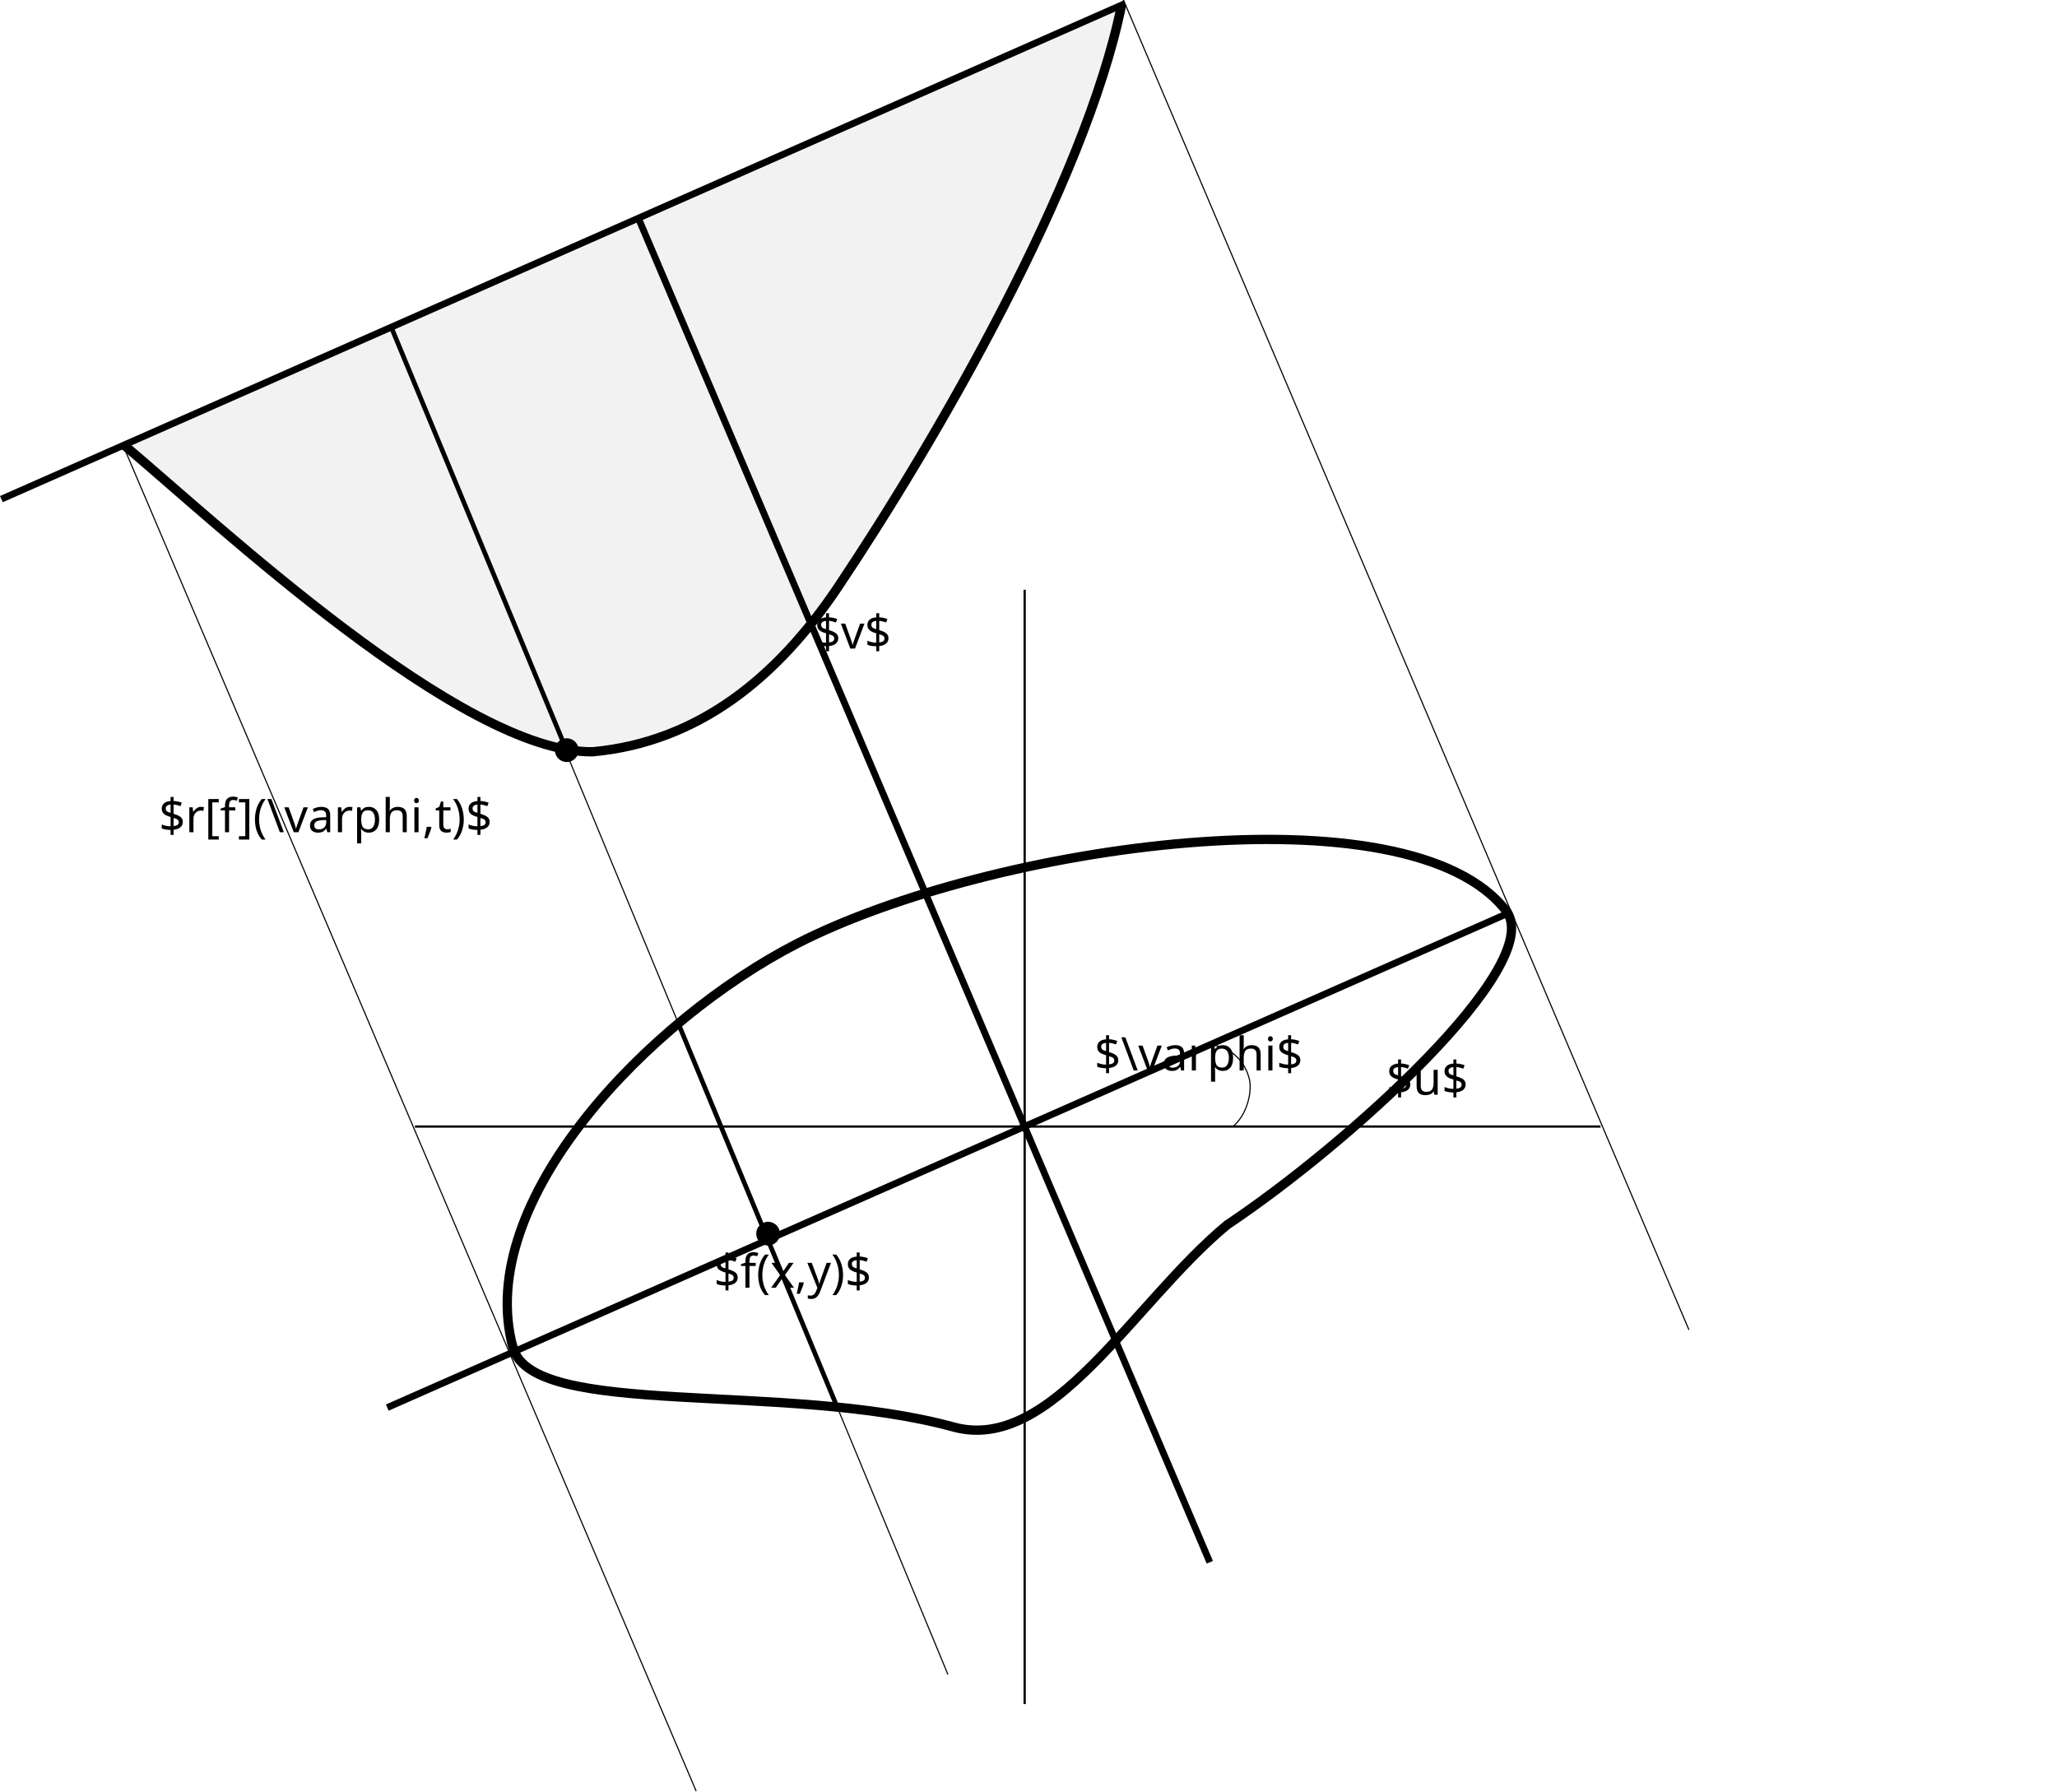
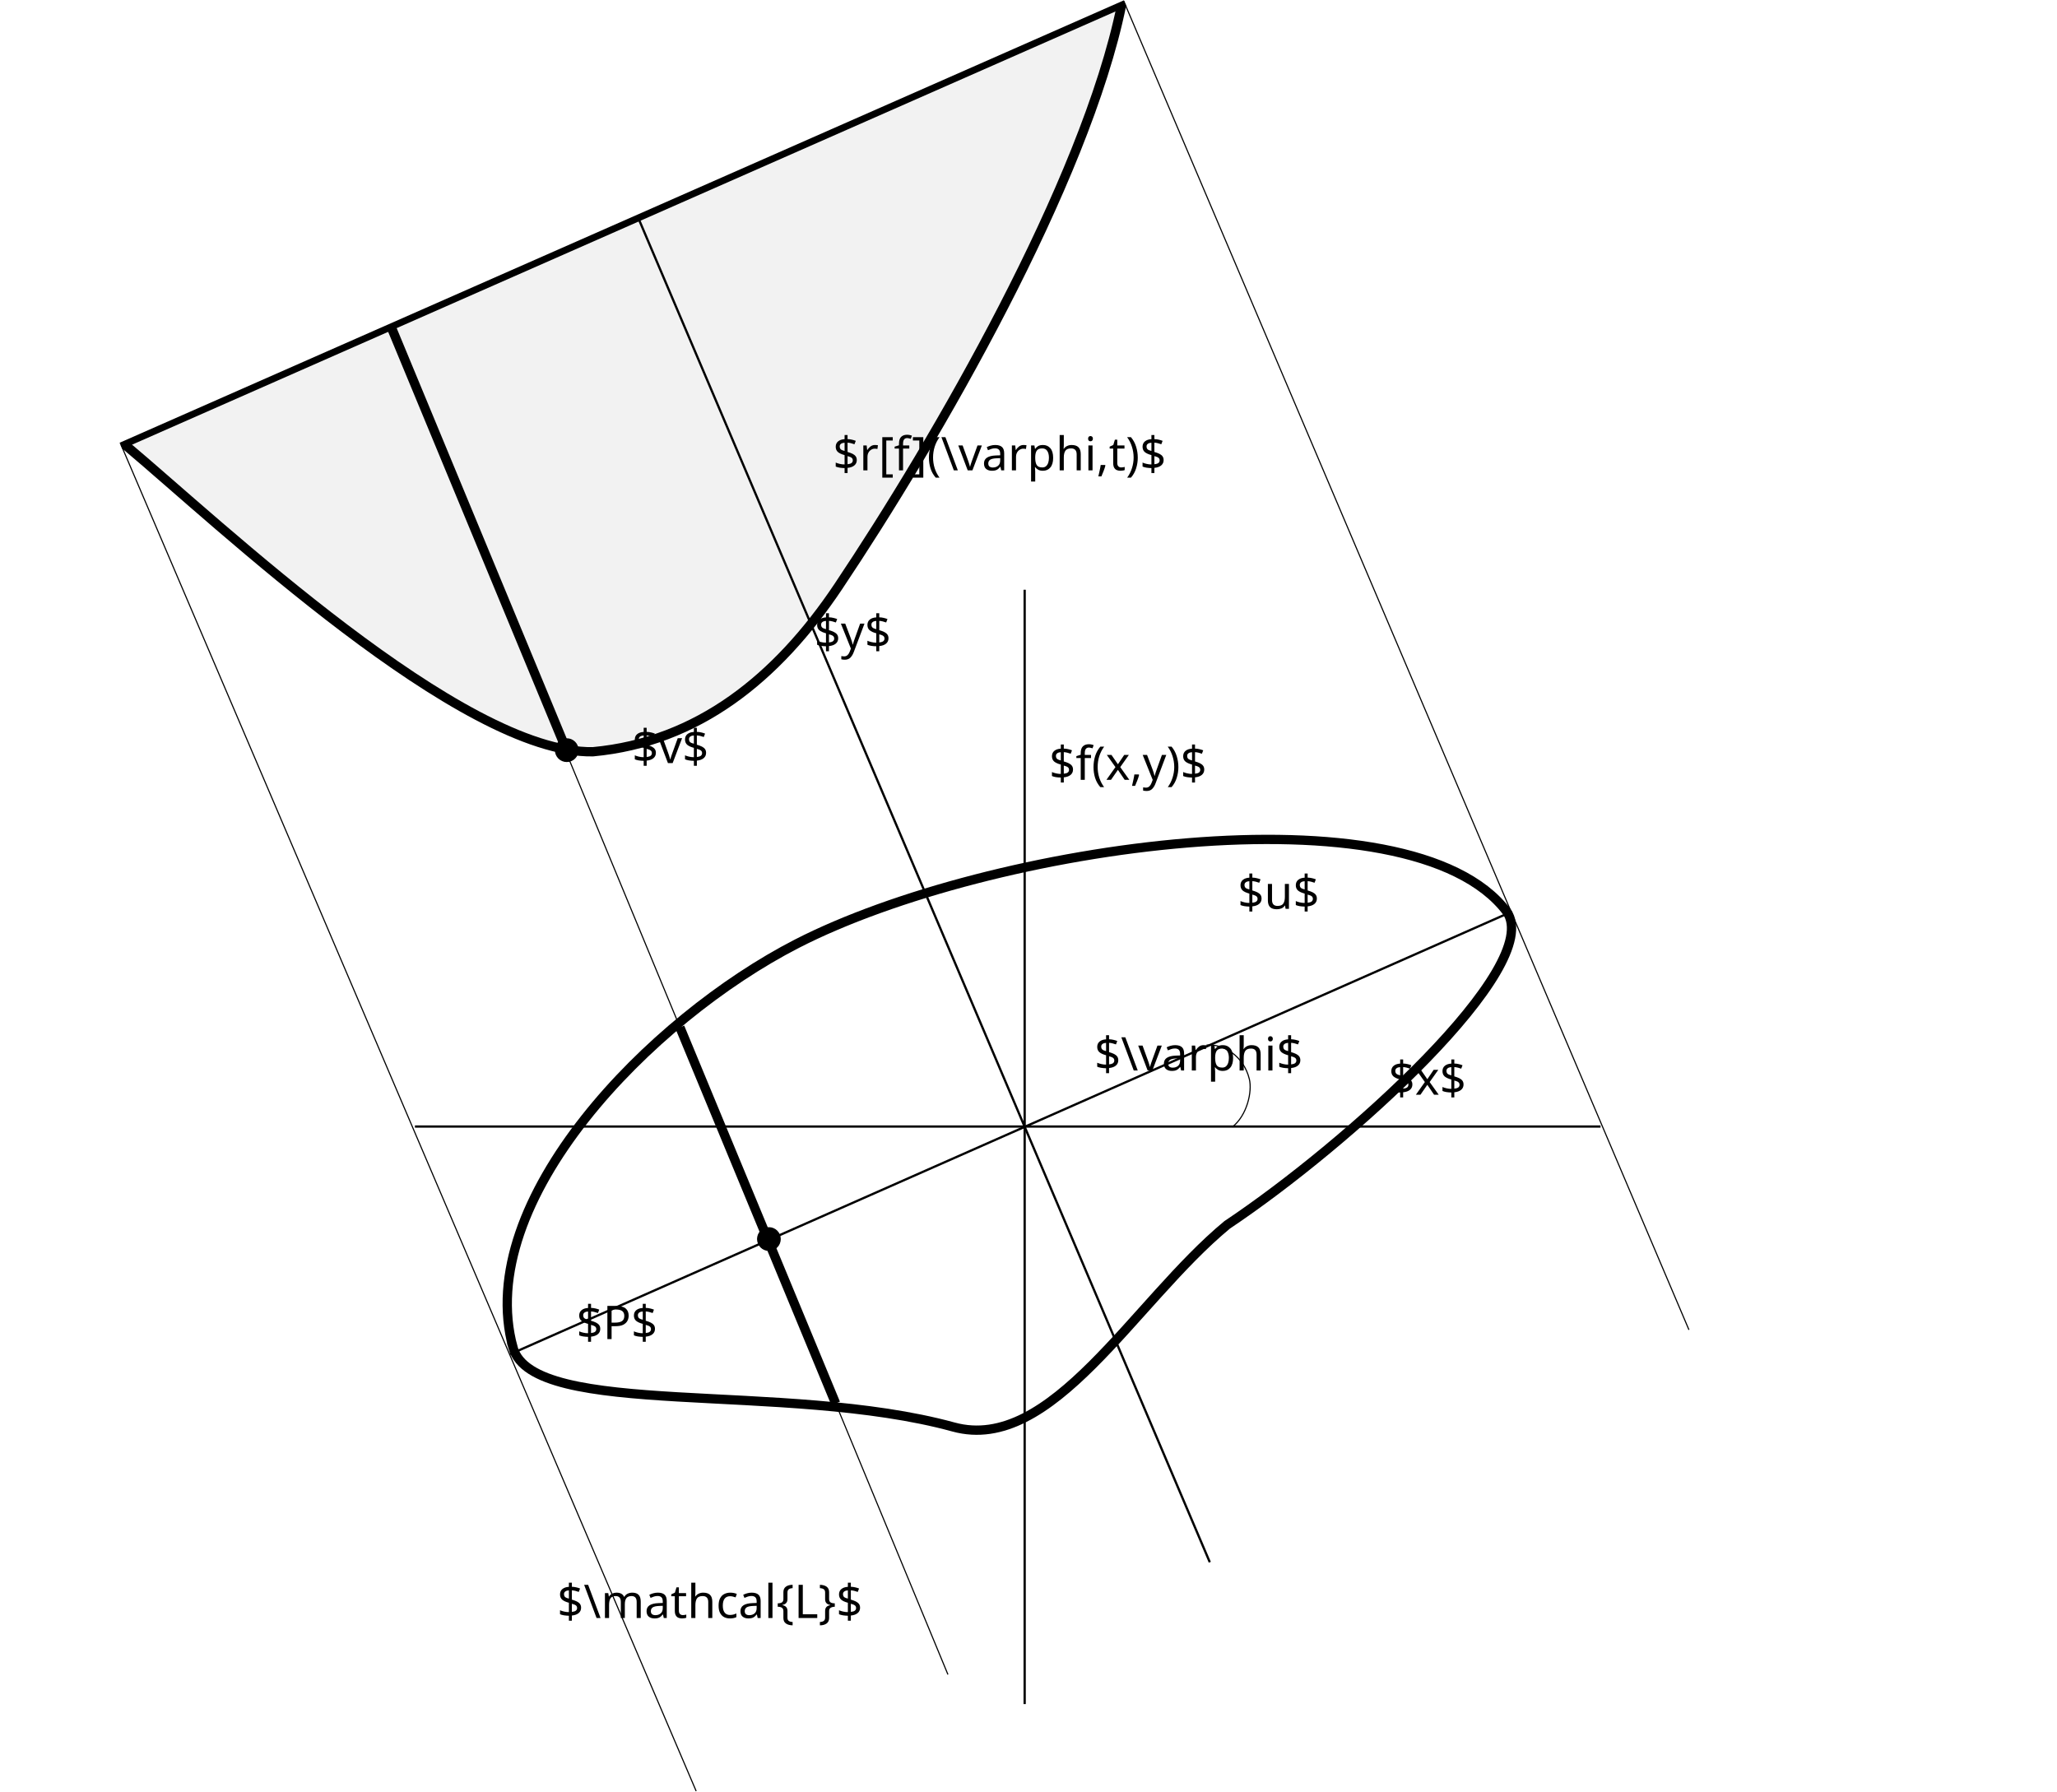
<svg xmlns="http://www.w3.org/2000/svg" width="124.894mm" height="108.768mm" viewBox="0 0 442.539 385.398" id="svg4697" version="1.1">
  <defs id="defs4699" />
  <g id="layer1" transform="translate(-257.0048,-155.2359)">
-     <path style="opacity:1;fill:#f2f2f2;stroke:#000000;stroke-width:2;stroke-linecap:butt;stroke-linejoin:miter;stroke-miterlimit:10;stroke-dasharray:none;stroke-opacity:1" d="m 498.294,156.326 c -7.82,38.346 -39.836,93.575 -60.953,125.128 -13.171,19.68 -30.226,33.434 -52.783,35.518 -28.179,0.497 -80.938,-49.262 -101.085,-66.164" id="path238" />
-     <text xml:space="preserve" style="font-style:normal;font-variant:normal;font-weight:normal;font-stretch:normal;font-size:35px;line-height:125%;font-family:Arial;-inkscape-font-specification:Arial;text-align:center;letter-spacing:0px;word-spacing:0px;writing-mode:lr-tb;text-anchor:middle;fill:#000000;fill-opacity:1;stroke:none;stroke-width:1px;stroke-linecap:butt;stroke-linejoin:miter;stroke-opacity:1" x="451.84" y="432.293" id="text5526">
-       <tspan id="tspan5528" x="451.84" y="432.293" style="font-style:normal;font-variant:normal;font-weight:500;font-stretch:normal;font-size:10px;font-family:'CMU Sans Serif';-inkscape-font-specification:'CMU Sans Serif Medium';text-align:center;text-anchor:middle">$f(x,y)$</tspan>
+     <path style="opacity:1;fill:#f2f2f2;stroke:#000000;stroke-width:2;stroke-linecap:butt;stroke-linejoin:miter;stroke-miterlimit:10;stroke-dasharray:none;stroke-opacity:1" d="m 498.294,156.326 c -7.82,38.346 -39.836,93.575 -60.953,125.128 -13.171,19.68 -30.226,33.434 -52.783,35.518 -28.179,0.497 -80.465,-49.104 -100.612,-66.007" id="path238" />
+     <text xml:space="preserve" style="font-style:normal;font-variant:normal;font-weight:normal;font-stretch:normal;font-size:35px;line-height:125%;font-family:Arial;-inkscape-font-specification:Arial;text-align:center;letter-spacing:0px;word-spacing:0px;writing-mode:lr-tb;text-anchor:middle;fill:#000000;fill-opacity:1;stroke:none;stroke-width:1px;stroke-linecap:butt;stroke-linejoin:miter;stroke-opacity:1" x="523.983" y="323.007" id="text5526">
+       <tspan id="tspan5528" x="523.983" y="323.007" style="font-style:normal;font-variant:normal;font-weight:500;font-stretch:normal;font-size:10px;font-family:'CMU Sans Serif';-inkscape-font-specification:'CMU Sans Serif Medium';text-align:center;text-anchor:middle">$f(x,y)$</tspan>
    </text>
-     <text id="text5530" y="334.282" x="351.351" style="font-style:normal;font-variant:normal;font-weight:normal;font-stretch:normal;font-size:35px;line-height:125%;font-family:Arial;-inkscape-font-specification:Arial;text-align:center;letter-spacing:0px;word-spacing:0px;writing-mode:lr-tb;text-anchor:middle;fill:#000000;fill-opacity:1;stroke:none;stroke-width:1px;stroke-linecap:butt;stroke-linejoin:miter;stroke-opacity:1" xml:space="preserve">
-       <tspan style="font-style:normal;font-variant:normal;font-weight:500;font-stretch:normal;font-size:10px;font-family:'CMU Sans Serif';-inkscape-font-specification:'CMU Sans Serif Medium';text-align:center;text-anchor:middle" y="334.282" x="351.351" id="tspan5532">$r[f](\varphi,t)$</tspan>
+     <text id="text5530" y="256.425" x="496.351" style="font-style:normal;font-variant:normal;font-weight:normal;font-stretch:normal;font-size:35px;line-height:125%;font-family:Arial;-inkscape-font-specification:Arial;text-align:center;letter-spacing:0px;word-spacing:0px;writing-mode:lr-tb;text-anchor:middle;fill:#000000;fill-opacity:1;stroke:none;stroke-width:1px;stroke-linecap:butt;stroke-linejoin:miter;stroke-opacity:1" xml:space="preserve">
+       <tspan style="font-style:normal;font-variant:normal;font-weight:500;font-stretch:normal;font-size:10px;font-family:'CMU Sans Serif';-inkscape-font-specification:'CMU Sans Serif Medium';text-align:center;text-anchor:middle" y="256.425" x="496.351" id="tspan5532">$r[f](\varphi,t)$</tspan>
    </text>
    <text xml:space="preserve" style="font-style:normal;font-variant:normal;font-weight:normal;font-stretch:normal;font-size:35px;line-height:125%;font-family:Arial;-inkscape-font-specification:Arial;text-align:center;letter-spacing:0px;word-spacing:0px;writing-mode:lr-tb;text-anchor:middle;fill:#000000;fill-opacity:1;stroke:none;stroke-width:1px;stroke-linecap:butt;stroke-linejoin:miter;stroke-opacity:1" x="588.378" y="390.766" id="text5534">
-       <tspan id="tspan5536" x="588.378" y="390.766" style="font-style:normal;font-variant:normal;font-weight:500;font-stretch:normal;font-size:10px;font-family:'CMU Sans Serif';-inkscape-font-specification:'CMU Sans Serif Medium';text-align:center;text-anchor:middle">$u$</tspan>
+       <tspan id="tspan5536" x="588.378" y="390.766" style="font-style:normal;font-variant:normal;font-weight:500;font-stretch:normal;font-size:10px;font-family:'CMU Sans Serif';-inkscape-font-specification:'CMU Sans Serif Medium';text-align:center;text-anchor:middle">$x$</tspan>
    </text>
    <text id="text5538" y="294.766" x="464.758" style="font-style:normal;font-variant:normal;font-weight:normal;font-stretch:normal;font-size:35px;line-height:125%;font-family:Arial;-inkscape-font-specification:Arial;text-align:center;letter-spacing:0px;word-spacing:0px;writing-mode:lr-tb;text-anchor:middle;fill:#000000;fill-opacity:1;stroke:none;stroke-width:1px;stroke-linecap:butt;stroke-linejoin:miter;stroke-opacity:1" xml:space="preserve">
-       <tspan style="font-style:normal;font-variant:normal;font-weight:500;font-stretch:normal;font-size:10px;font-family:'CMU Sans Serif';-inkscape-font-specification:'CMU Sans Serif Medium';text-align:center;text-anchor:middle" y="294.766" x="464.758" id="tspan5540">$v$</tspan>
+       <tspan style="font-style:normal;font-variant:normal;font-weight:500;font-stretch:normal;font-size:10px;font-family:'CMU Sans Serif';-inkscape-font-specification:'CMU Sans Serif Medium';text-align:center;text-anchor:middle" y="294.766" x="464.758" id="tspan5540">$y$</tspan>
    </text>
    <path d="m 522.113,397.719 c 3.189,-2.501 4.327,-7.623 3.674,-10.321 -1.218,-5.031 -5.649,-7.652 -9.208,-7.313" style="fill:none;stroke:#000000;stroke-width:0.243;stroke-linecap:butt;stroke-linejoin:miter;stroke-miterlimit:10;stroke-dasharray:none;stroke-opacity:1" id="path174" />
-     <path id="path176" style="fill:#000000;fill-opacity:1;fill-rule:nonzero;stroke:none" d="m 419.817,420.647 c 0,-1.345 1.089,-2.436 2.43,-2.436 1.341,0 2.429,1.091 2.429,2.436 0,1.346 -1.087,2.438 -2.429,2.438 -1.341,0 -2.43,-1.091 -2.43,-2.438" />
-     <path d="m 419.817,420.65 c 0,-1.346 1.088,-2.436 2.429,-2.436 1.342,0 2.43,1.09 2.43,2.436 0,1.344 -1.088,2.436 -2.43,2.436 -1.341,0 -2.429,-1.092 -2.429,-2.436" style="fill:none;stroke:#000000;stroke-width:0.243;stroke-linecap:butt;stroke-linejoin:miter;stroke-miterlimit:10;stroke-dasharray:none;stroke-opacity:1" id="path180" />
+     <g id="g5652" transform="translate(0.1785714,1.160714)">
+       <path d="m 419.817,420.647 c 0,-1.345 1.089,-2.436 2.43,-2.436 1.341,0 2.429,1.091 2.429,2.436 0,1.346 -1.087,2.438 -2.429,2.438 -1.341,0 -2.43,-1.091 -2.43,-2.438" style="fill:#000000;fill-opacity:1;fill-rule:nonzero;stroke:none" id="path176" />
+       <path id="path180" style="fill:none;stroke:#000000;stroke-width:0.243;stroke-linecap:butt;stroke-linejoin:miter;stroke-miterlimit:10;stroke-dasharray:none;stroke-opacity:1" d="m 419.817,420.65 c 0,-1.346 1.088,-2.436 2.429,-2.436 1.342,0 2.43,1.09 2.43,2.436 0,1.344 -1.088,2.436 -2.43,2.436 -1.341,0 -2.429,-1.092 -2.429,-2.436" />
+     </g>
    <g id="g5610" transform="matrix(-1,0,0,1,794.502,39.57457)">
      <path d="m 417.998,277.05 c 0,-1.345 -1.089,-2.436 -2.43,-2.436 -1.341,0 -2.429,1.091 -2.429,2.436 0,1.345 1.087,2.436 2.429,2.436 1.341,0 2.43,-1.091 2.43,-2.436" style="fill:#000000;fill-opacity:1;fill-rule:nonzero;stroke:none" id="path182" />
      <path id="path186" style="fill:none;stroke:#000000;stroke-width:0.243;stroke-linecap:butt;stroke-linejoin:miter;stroke-miterlimit:10;stroke-dasharray:none;stroke-opacity:1" d="m 417.997,277.052 c 0,-1.344 -1.088,-2.436 -2.429,-2.436 -1.342,0 -2.43,1.092 -2.43,2.436 0,1.346 1.088,2.436 2.43,2.436 1.341,0 2.429,-1.09 2.429,-2.436" />
    </g>
    <path d="m 601.338,397.602 -255.068,0" style="fill:none;stroke:#000000;stroke-width:0.487;stroke-linecap:butt;stroke-linejoin:miter;stroke-miterlimit:10;stroke-dasharray:none;stroke-opacity:1" id="path190" />
    <path d="m 477.449,521.859 0,-239.743" style="fill:none;stroke:#000000;stroke-width:0.487;stroke-linecap:butt;stroke-linejoin:miter;stroke-miterlimit:10;stroke-dasharray:none;stroke-opacity:1" id="path194" />
-     <path d="M 406.778,540.586 283.341,250.721" style="fill:none;stroke:#000000;stroke-width:0.243;stroke-linecap:butt;stroke-linejoin:miter;stroke-miterlimit:10;stroke-dasharray:none;stroke-opacity:1" id="path198" />
-     <path d="M 620.361,441.342 497.642,152.748" style="fill:none;stroke:#000000;stroke-width:0.243;stroke-linecap:butt;stroke-linejoin:miter;stroke-miterlimit:10;stroke-dasharray:none;stroke-opacity:1" id="path202" />
+     <path d="M 406.778,540.586 283.025,250.879" style="fill:none;stroke:#000000;stroke-width:0.243;stroke-linecap:butt;stroke-linejoin:miter;stroke-miterlimit:10;stroke-dasharray:none;stroke-opacity:1" id="path198" />
+     <path d="M 620.361,441.342 498.753,155.451" style="fill:none;stroke:#000000;stroke-width:0.243;stroke-linecap:butt;stroke-linejoin:miter;stroke-miterlimit:10;stroke-dasharray:none;stroke-opacity:1" id="path202" />
    <path d="M 460.942,515.502 357.457,265.526" style="fill:none;stroke:#000000;stroke-width:0.243;stroke-linecap:butt;stroke-linejoin:miter;stroke-miterlimit:10;stroke-dasharray:none;stroke-opacity:1" id="path214" />
-     <path d="M 499.093,155.971 257.299,262.619" style="fill:none;stroke:#000000;stroke-width:1.46;stroke-linecap:butt;stroke-linejoin:miter;stroke-miterlimit:10;stroke-dasharray:none;stroke-opacity:1" id="path218" />
-     <path d="M 582.272,351.353 340.321,458.068" style="fill:none;stroke:#000000;stroke-width:1.46;stroke-linecap:butt;stroke-linejoin:miter;stroke-miterlimit:10;stroke-dasharray:none;stroke-opacity:1" id="path222" />
-     <path d="M 517.282,491.349 394.365,202.226" style="fill:none;stroke:#000000;stroke-width:1.46;stroke-linecap:butt;stroke-linejoin:miter;stroke-miterlimit:10;stroke-dasharray:none;stroke-opacity:1" id="path226" />
-     <path d="M 436.783,457.17 403.284,376.264" style="fill:none;stroke:#000000;stroke-width:1;stroke-linecap:butt;stroke-linejoin:miter;stroke-miterlimit:10;stroke-dasharray:none;stroke-opacity:1" id="path230" />
+     <path d="M 499.093,155.971 283.027,251.16" style="fill:none;stroke:#000000;stroke-width:1.46;stroke-linecap:butt;stroke-linejoin:miter;stroke-miterlimit:10;stroke-dasharray:none;stroke-opacity:1" id="path218" />
+     <path d="M 582.272,351.353 366.774,446.577" style="fill:none;stroke:#000000;stroke-width:0.487;stroke-linecap:butt;stroke-linejoin:miter;stroke-miterlimit:10;stroke-dasharray:none;stroke-opacity:1" id="path222" />
+     <path d="M 517.282,491.349 394.365,202.226" style="fill:none;stroke:#000000;stroke-width:0.487;stroke-linecap:butt;stroke-linejoin:miter;stroke-miterlimit:10;stroke-dasharray:none;stroke-opacity:1" id="path226" />
+     <path d="M 436.783,457.17 403.284,376.264" style="fill:none;stroke:#000000;stroke-width:2;stroke-linecap:butt;stroke-linejoin:miter;stroke-miterlimit:10;stroke-dasharray:none;stroke-opacity:1" id="path230" />
    <path style="opacity:1;fill:none;stroke:#000000;stroke-width:2;stroke-linecap:butt;stroke-linejoin:miter;stroke-miterlimit:10;stroke-dasharray:none;stroke-opacity:1" d="m 367.389,445.22 c -8.704,-31.659 29.533,-70.779 61.086,-86.964 41.341,-21.206 131.997,-34.337 152.707,-6.86 8.091,11.773 -34.239,50.055 -60.171,67.361 -20.098,16.618 -37.702,49.293 -58.873,43.49 -36.185,-9.917 -90.374,-1.675 -94.75,-17.027 z" id="path242" />
    <text id="text5586" y="385.544" x="539.191" style="font-style:normal;font-variant:normal;font-weight:normal;font-stretch:normal;font-size:35px;line-height:125%;font-family:Arial;-inkscape-font-specification:Arial;text-align:center;letter-spacing:0px;word-spacing:0px;writing-mode:lr-tb;text-anchor:middle;fill:#000000;fill-opacity:1;stroke:none;stroke-width:1px;stroke-linecap:butt;stroke-linejoin:miter;stroke-opacity:1" xml:space="preserve">
      <tspan style="font-style:normal;font-variant:normal;font-weight:500;font-stretch:normal;font-size:10px;font-family:'CMU Sans Serif';-inkscape-font-specification:'CMU Sans Serif Medium';text-align:center;text-anchor:middle" y="385.544" x="539.191" id="tspan5588">$\varphi$</tspan>
    </text>
-     <path id="path5608" style="fill:none;stroke:#000000;stroke-width:1;stroke-linecap:butt;stroke-linejoin:miter;stroke-miterlimit:10;stroke-dasharray:none;stroke-opacity:1" d="m 379.322,317.691 -38.322,-92.495" />
+     <path id="path5608" style="fill:none;stroke:#000000;stroke-width:2;stroke-linecap:butt;stroke-linejoin:miter;stroke-miterlimit:10;stroke-dasharray:none;stroke-opacity:1" d="m 379.322,317.691 -38.322,-92.495" />
    <path id="path5431" style="fill:none;stroke:none;stroke-width:1.46;stroke-linecap:butt;stroke-linejoin:miter;stroke-miterlimit:10;stroke-dasharray:none;stroke-opacity:1" d="M 457.299,155.904 699.249,262.619" />
+     <text xml:space="preserve" style="font-style:normal;font-variant:normal;font-weight:normal;font-stretch:normal;font-size:35px;line-height:125%;font-family:Arial;-inkscape-font-specification:Arial;text-align:center;letter-spacing:0px;word-spacing:0px;writing-mode:lr-tb;text-anchor:middle;fill:#000000;fill-opacity:1;stroke:none;stroke-width:1px;stroke-linecap:butt;stroke-linejoin:miter;stroke-opacity:1" x="414.044" y="443.338" id="text5591">
+       <tspan id="tspan5593" x="414.044" y="443.338" style="font-style:normal;font-variant:normal;font-weight:500;font-stretch:normal;font-size:10px;font-family:'CMU Sans Serif';-inkscape-font-specification:'CMU Sans Serif Medium';text-align:center;text-anchor:middle">$P$</tspan>
+     </text>
+     <text id="text5595" y="503.338" x="434.044" style="font-style:normal;font-variant:normal;font-weight:normal;font-stretch:normal;font-size:35px;line-height:125%;font-family:Arial;-inkscape-font-specification:Arial;text-align:center;letter-spacing:0px;word-spacing:0px;writing-mode:lr-tb;text-anchor:middle;fill:#000000;fill-opacity:1;stroke:none;stroke-width:1px;stroke-linecap:butt;stroke-linejoin:miter;stroke-opacity:1" xml:space="preserve">
+       <tspan style="font-style:normal;font-variant:normal;font-weight:500;font-stretch:normal;font-size:10px;font-family:'CMU Sans Serif';-inkscape-font-specification:'CMU Sans Serif Medium';text-align:center;text-anchor:middle" y="503.338" x="434.044" id="tspan5597">$\mathcal{L}$</tspan>
+     </text>
+     <text id="text5829" y="350.766" x="556.378" style="font-style:normal;font-variant:normal;font-weight:normal;font-stretch:normal;font-size:35px;line-height:125%;font-family:Arial;-inkscape-font-specification:Arial;text-align:center;letter-spacing:0px;word-spacing:0px;writing-mode:lr-tb;text-anchor:middle;fill:#000000;fill-opacity:1;stroke:none;stroke-width:1px;stroke-linecap:butt;stroke-linejoin:miter;stroke-opacity:1" xml:space="preserve">
+       <tspan style="font-style:normal;font-variant:normal;font-weight:500;font-stretch:normal;font-size:10px;font-family:'CMU Sans Serif';-inkscape-font-specification:'CMU Sans Serif Medium';text-align:center;text-anchor:middle" y="350.766" x="556.378" id="tspan5831">$u$</tspan>
+     </text>
+     <text xml:space="preserve" style="font-style:normal;font-variant:normal;font-weight:normal;font-stretch:normal;font-size:35px;line-height:125%;font-family:Arial;-inkscape-font-specification:Arial;text-align:center;letter-spacing:0px;word-spacing:0px;writing-mode:lr-tb;text-anchor:middle;fill:#000000;fill-opacity:1;stroke:none;stroke-width:1px;stroke-linecap:butt;stroke-linejoin:miter;stroke-opacity:1" x="425.523" y="319.411" id="text5833">
+       <tspan id="tspan5835" x="425.523" y="319.411" style="font-style:normal;font-variant:normal;font-weight:500;font-stretch:normal;font-size:10px;font-family:'CMU Sans Serif';-inkscape-font-specification:'CMU Sans Serif Medium';text-align:center;text-anchor:middle">$v$</tspan>
+     </text>
  </g>
</svg>
